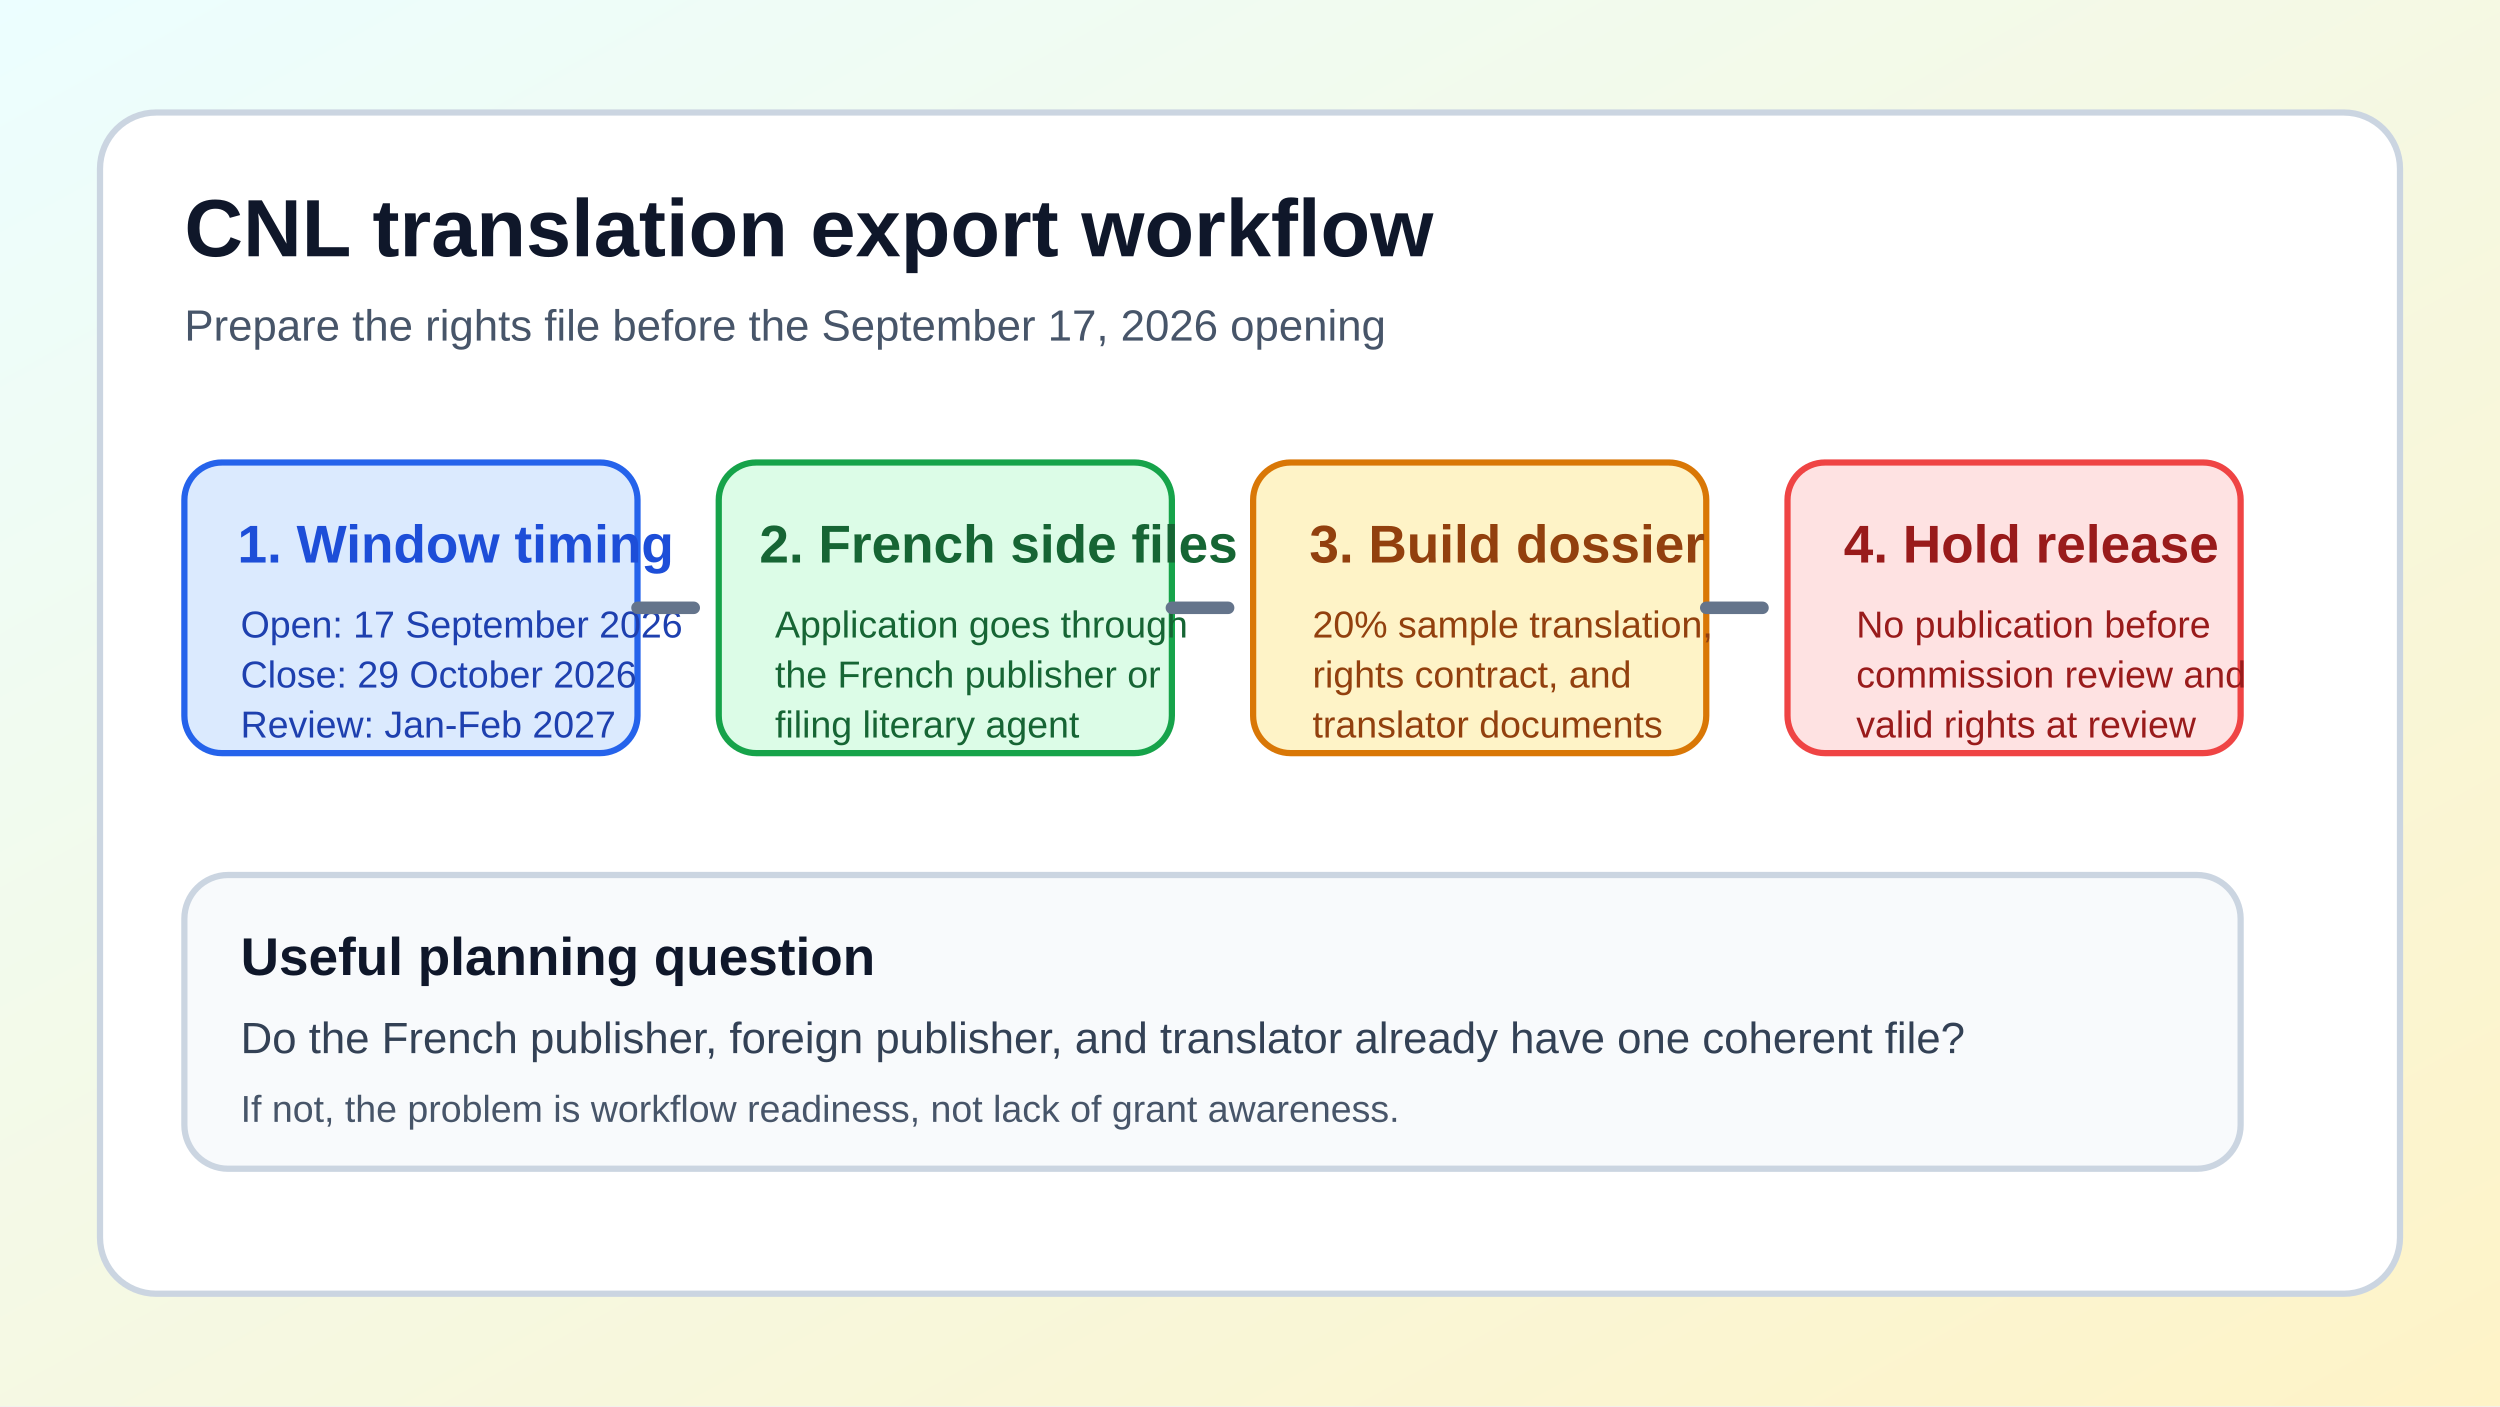
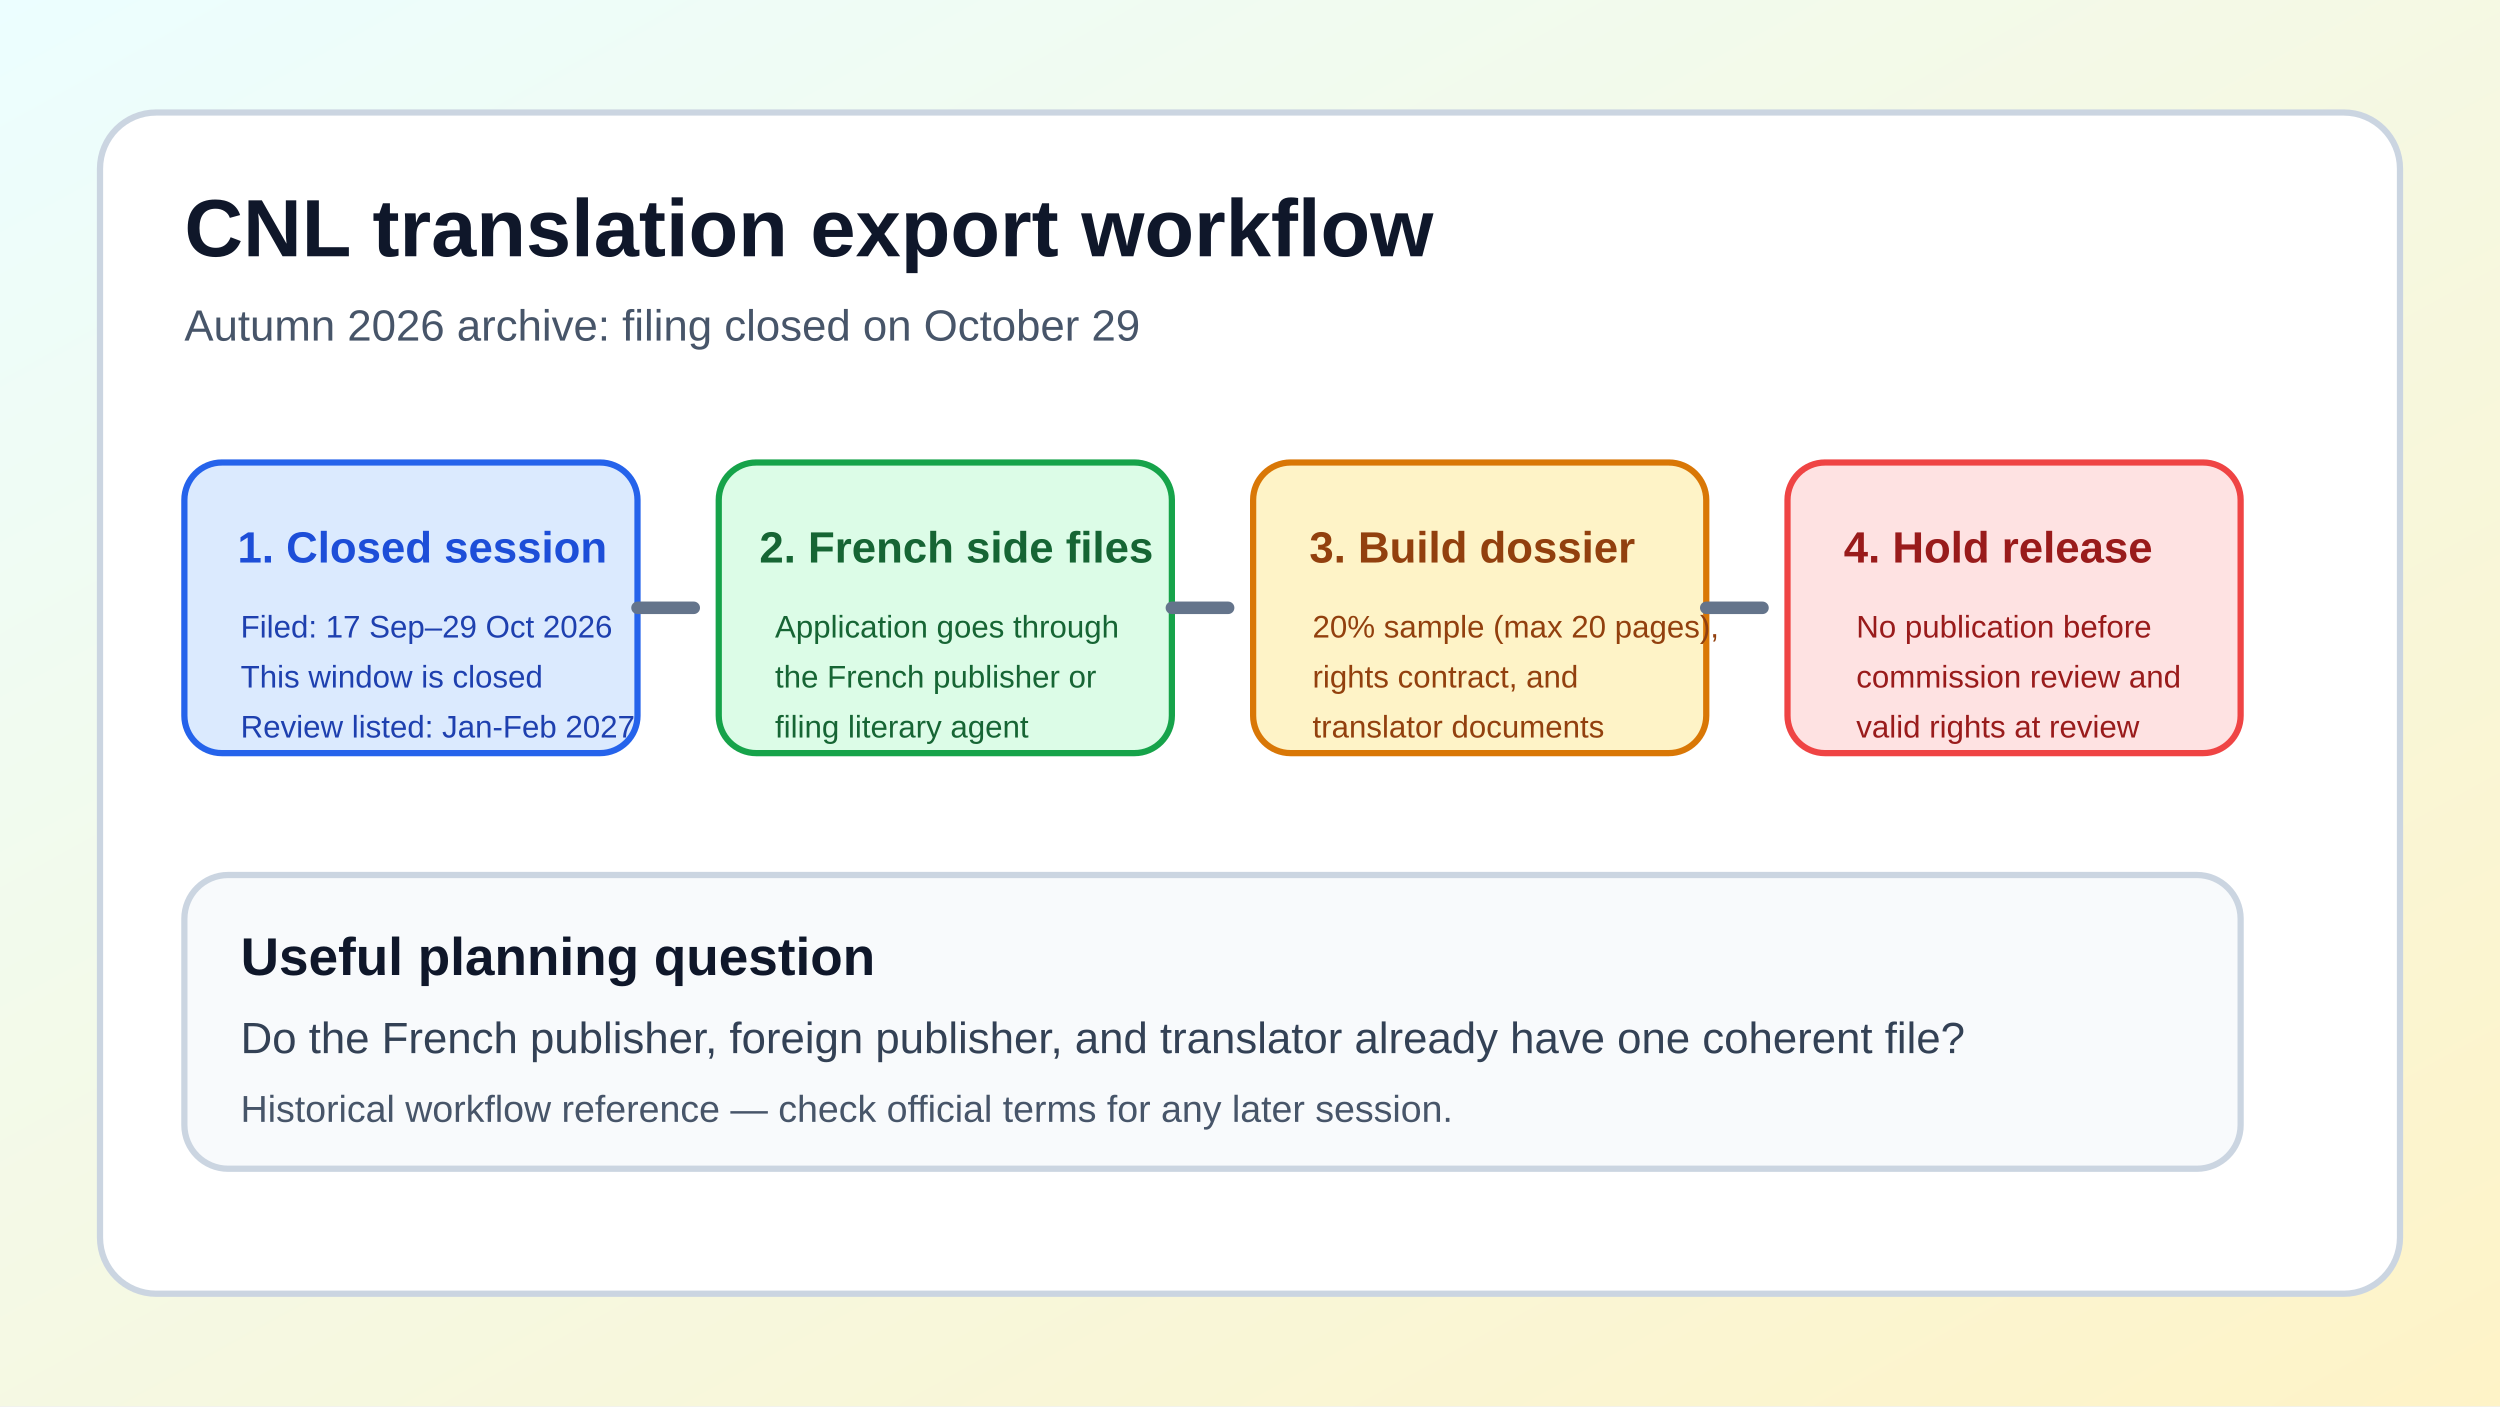
<svg xmlns="http://www.w3.org/2000/svg" width="1600" height="900" viewBox="0 0 1600 900" role="img" aria-labelledby="title desc">
  <defs>
    <linearGradient id="bg" x1="0" y1="0" x2="1" y2="1">
      <stop offset="0%" stop-color="#ecfeff" />
      <stop offset="100%" stop-color="#fef3c7" />
    </linearGradient>
  </defs>
  <rect width="1600" height="900" fill="url(#bg)" />
  <rect x="64" y="72" width="1472" height="756" rx="36" fill="#ffffff" stroke="#cbd5e1" stroke-width="4" />
  <text x="118" y="164" fill="#0f172a" font-family="Arial, sans-serif" font-size="52" font-weight="700">
    CNL translation export workflow
  </text>
  <text x="118" y="218" fill="#475569" font-family="Arial, sans-serif" font-size="28">
-     Prepare the rights file before the September 17, 2026 opening
+     Autumn 2026 archive: filing closed on October 29
  </text>
  <g font-family="Arial, sans-serif">
    <rect x="118" y="296" width="290" height="186" rx="24" fill="#dbeafe" stroke="#2563eb" stroke-width="4" />
-     <text x="152" y="360" fill="#1d4ed8" font-size="34" font-weight="700">1. Window timing</text>
-     <text x="154" y="408" fill="#1e40af" font-size="24">Open: 17 September 2026</text>
-     <text x="154" y="440" fill="#1e40af" font-size="24">Close: 29 October 2026</text>
-     <text x="154" y="472" fill="#1e40af" font-size="24">Review: Jan-Feb 2027</text>
+     <text x="152" y="360" fill="#1d4ed8" font-size="28" font-weight="700">1. Closed session</text>
+     <text x="154" y="408" fill="#1e40af" font-size="20">Filed: 17 Sep–29 Oct 2026</text>
+     <text x="154" y="440" fill="#1e40af" font-size="20">This window is closed</text>
+     <text x="154" y="472" fill="#1e40af" font-size="20">Review listed: Jan-Feb 2027</text>
    <rect x="460" y="296" width="290" height="186" rx="24" fill="#dcfce7" stroke="#16a34a" stroke-width="4" />
-     <text x="486" y="360" fill="#166534" font-size="34" font-weight="700">2. French side files</text>
-     <text x="496" y="408" fill="#166534" font-size="24">Application goes through</text>
-     <text x="496" y="440" fill="#166534" font-size="24">the French publisher or</text>
-     <text x="496" y="472" fill="#166534" font-size="24">filing literary agent</text>
+     <text x="486" y="360" fill="#166534" font-size="28" font-weight="700">2. French side files</text>
+     <text x="496" y="408" fill="#166534" font-size="20">Application goes through</text>
+     <text x="496" y="440" fill="#166534" font-size="20">the French publisher or</text>
+     <text x="496" y="472" fill="#166534" font-size="20">filing literary agent</text>
    <rect x="802" y="296" width="290" height="186" rx="24" fill="#fef3c7" stroke="#d97706" stroke-width="4" />
-     <text x="838" y="360" fill="#92400e" font-size="34" font-weight="700">3. Build dossier</text>
-     <text x="840" y="408" fill="#92400e" font-size="24">20% sample translation,</text>
-     <text x="840" y="440" fill="#92400e" font-size="24">rights contract, and</text>
-     <text x="840" y="472" fill="#92400e" font-size="24">translator documents</text>
+     <text x="838" y="360" fill="#92400e" font-size="28" font-weight="700">3. Build dossier</text>
+     <text x="840" y="408" fill="#92400e" font-size="20">20% sample (max 20 pages),</text>
+     <text x="840" y="440" fill="#92400e" font-size="20">rights contract, and</text>
+     <text x="840" y="472" fill="#92400e" font-size="20">translator documents</text>
    <rect x="1144" y="296" width="290" height="186" rx="24" fill="#fee2e2" stroke="#ef4444" stroke-width="4" />
-     <text x="1180" y="360" fill="#991b1b" font-size="34" font-weight="700">4. Hold release</text>
-     <text x="1188" y="408" fill="#991b1b" font-size="24">No publication before</text>
-     <text x="1188" y="440" fill="#991b1b" font-size="24">commission review and</text>
-     <text x="1188" y="472" fill="#991b1b" font-size="24">valid rights at review</text>
+     <text x="1180" y="360" fill="#991b1b" font-size="28" font-weight="700">4. Hold release</text>
+     <text x="1188" y="408" fill="#991b1b" font-size="20">No publication before</text>
+     <text x="1188" y="440" fill="#991b1b" font-size="20">commission review and</text>
+     <text x="1188" y="472" fill="#991b1b" font-size="20">valid rights at review</text>
  </g>
  <g stroke="#64748b" stroke-width="8" fill="none" stroke-linecap="round">
    <path d="M408 389 H444" />
    <path d="M750 389 H786" />
    <path d="M1092 389 H1128" />
  </g>
  <g font-family="Arial, sans-serif">
    <rect x="118" y="560" width="1316" height="188" rx="28" fill="#f8fafc" stroke="#cbd5e1" stroke-width="4" />
    <text x="154" y="624" fill="#0f172a" font-size="34" font-weight="700">Useful planning question</text>
    <text x="154" y="674" fill="#334155" font-size="28">Do the French publisher, foreign publisher, and translator already have one coherent file?</text>
-     <text x="154" y="718" fill="#475569" font-size="24">If not, the problem is workflow readiness, not lack of grant awareness.</text>
+     <text x="154" y="718" fill="#475569" font-size="24">Historical workflow reference — check official terms for any later session.</text>
  </g>
</svg>
